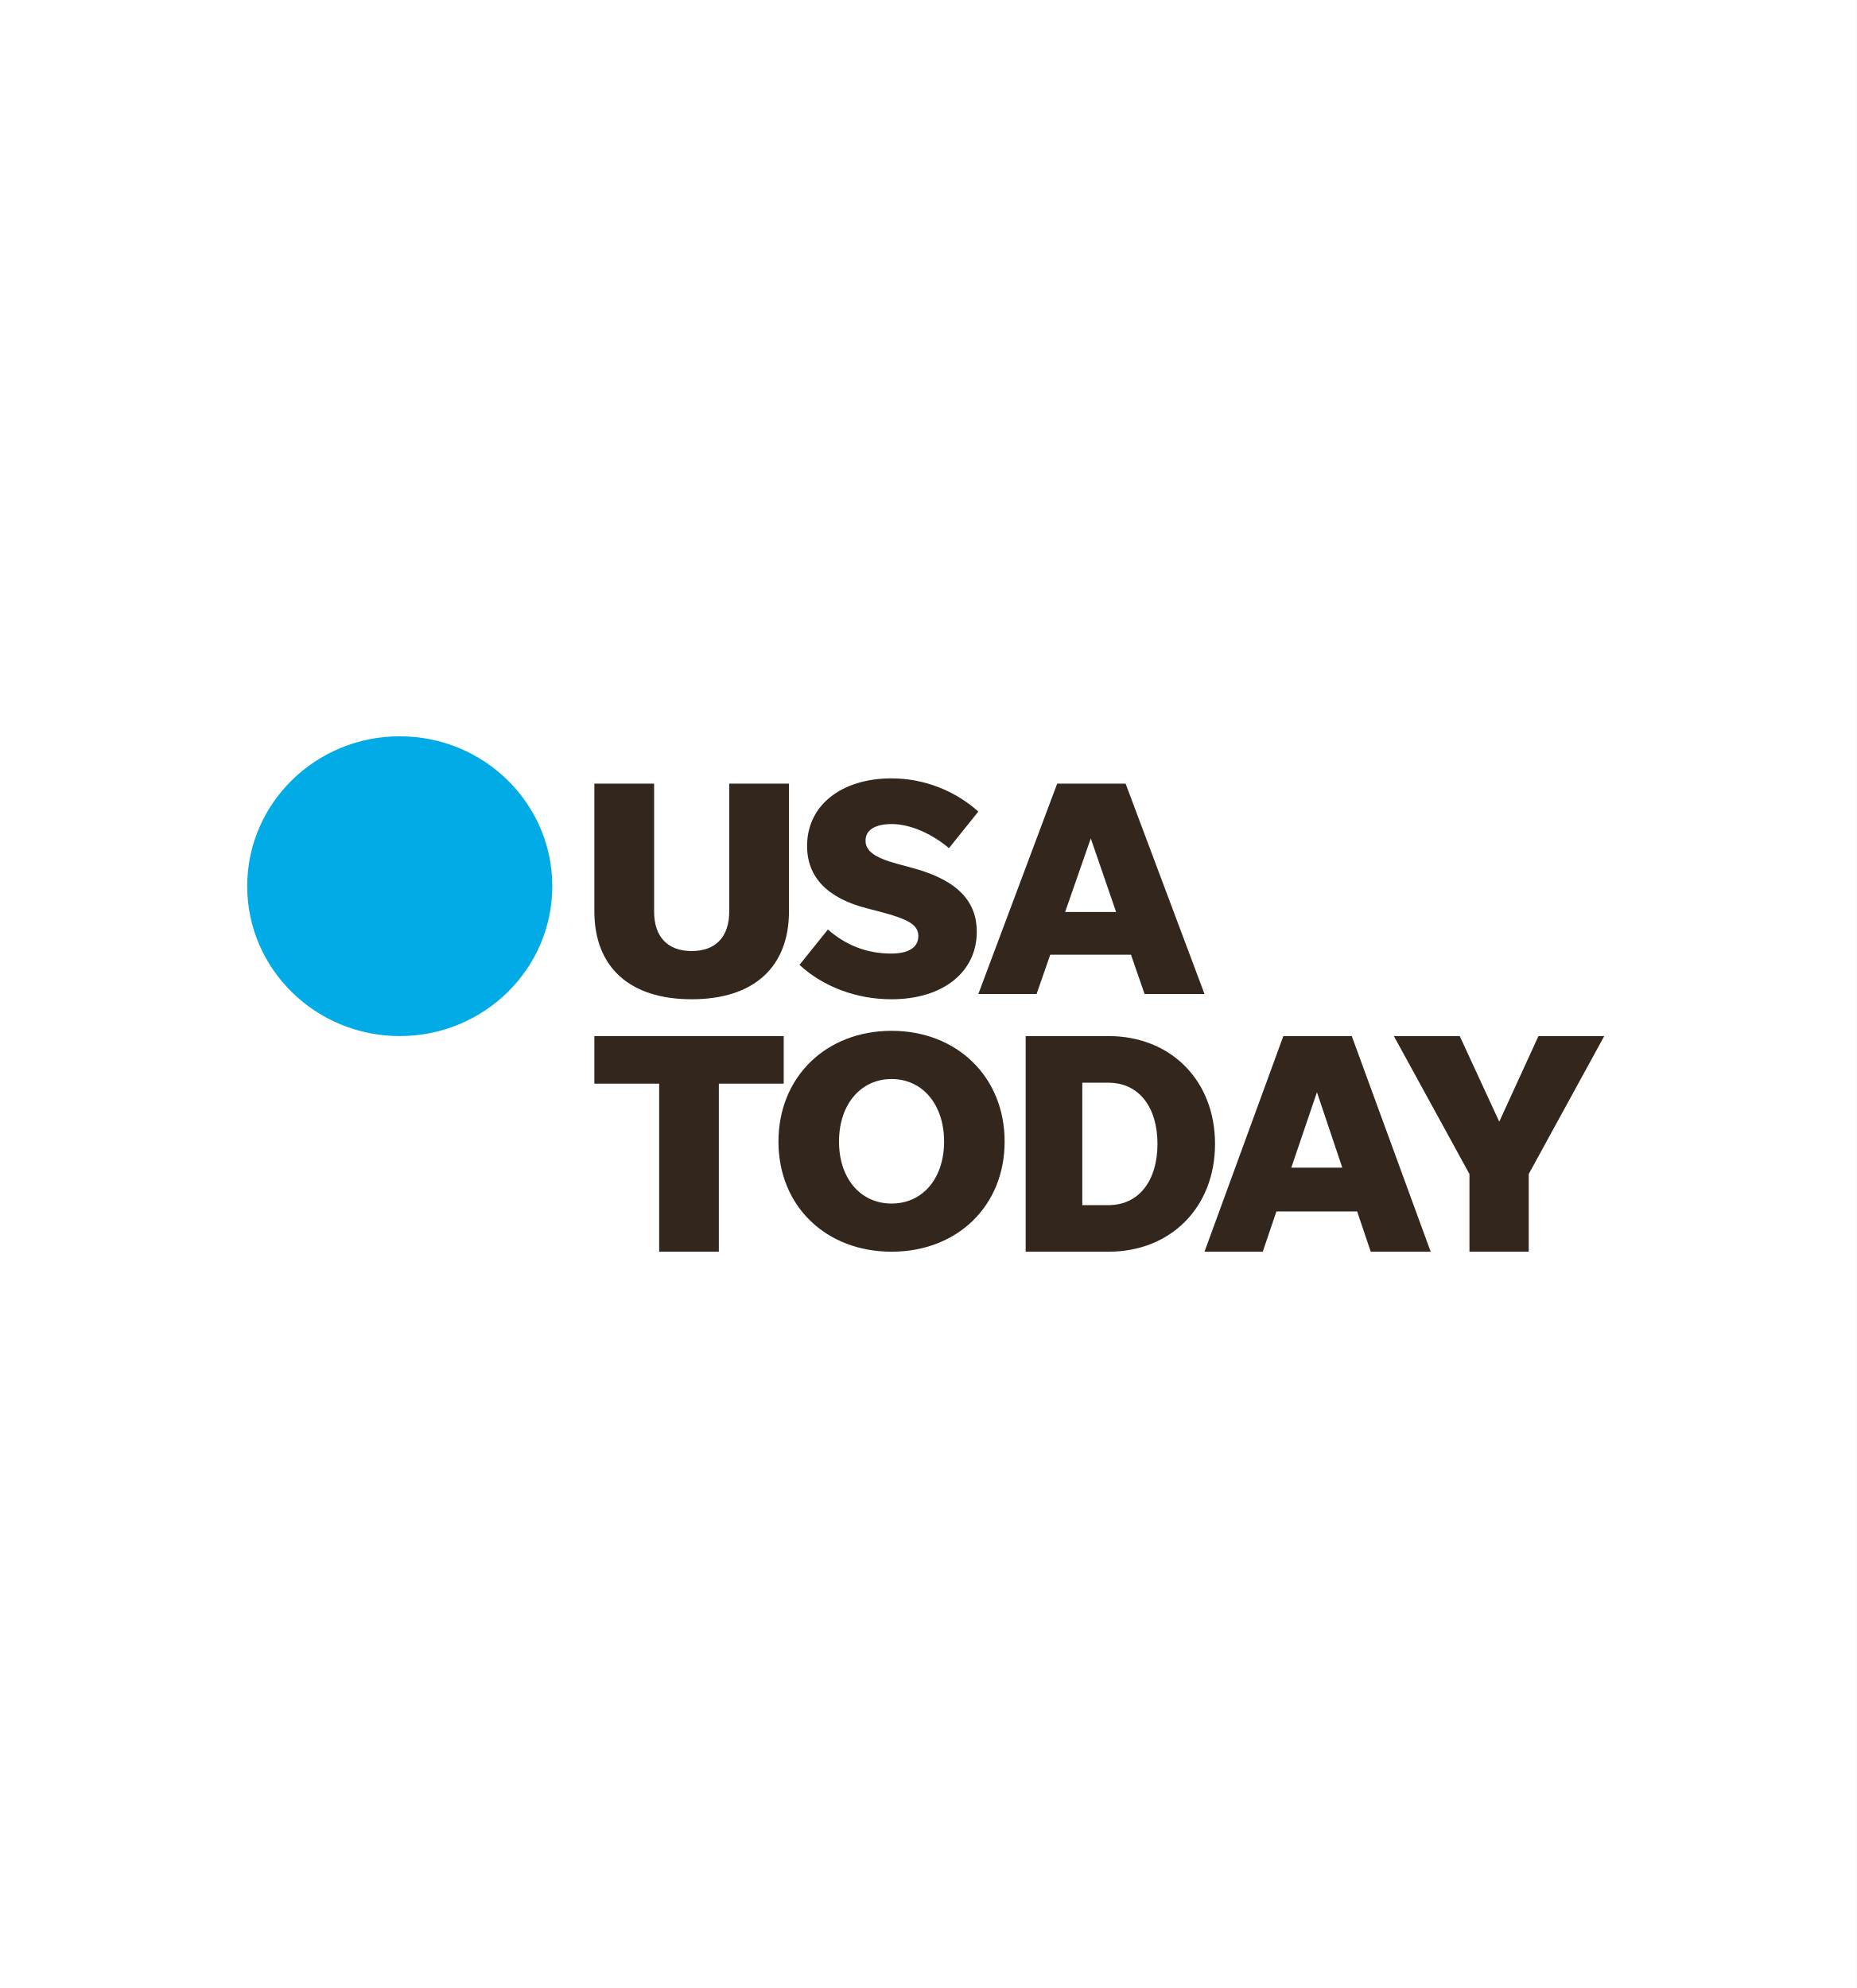
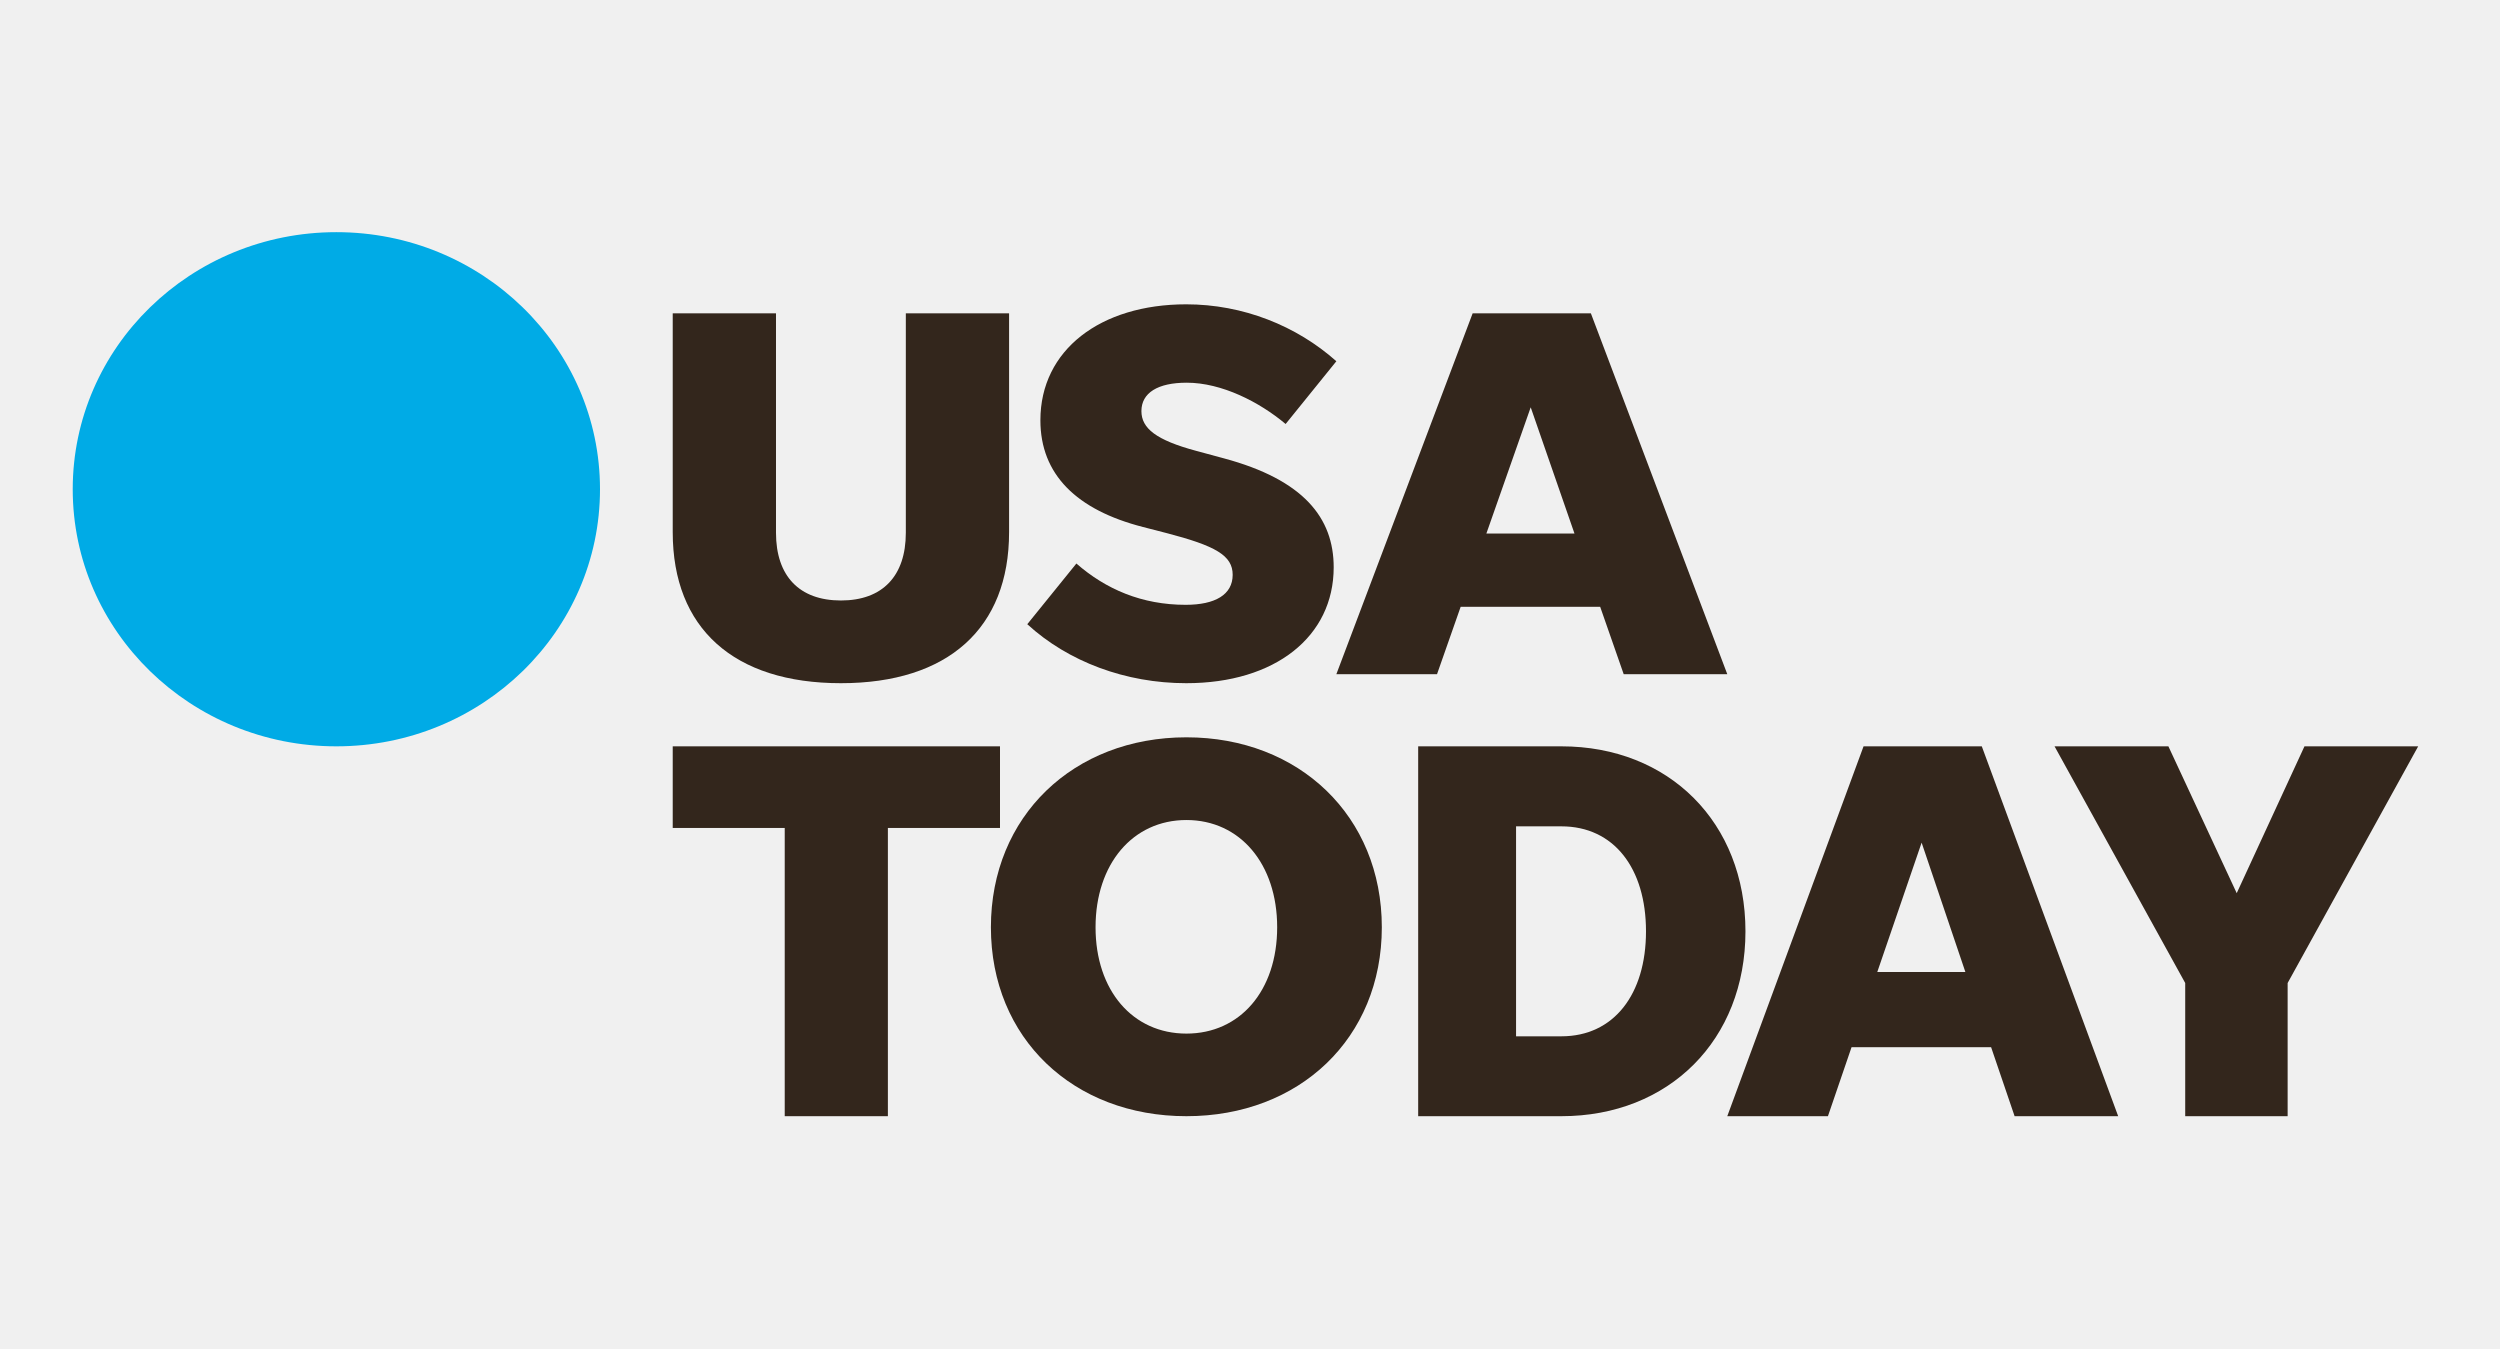
- <svg xmlns="http://www.w3.org/2000/svg" width="353" height="378" viewBox="0 0 353 378" fill="none">
-   <rect width="353" height="378" fill="white" />
-   <path d="M105 168.5C105 184.24 92.017 197 75.998 197C59.983 197 47 184.24 47 168.5C47 152.76 59.983 140 75.998 140C92.017 140 105 152.76 105 168.5Z" fill="#00ABE6" />
-   <path d="M131.5 180.832C126.917 180.832 124.36 178.115 124.36 173.323V149H113V173.26C113 183.913 119.712 190 131.5 190C143.288 190 150 183.913 150 173.26V149H138.64V173.323C138.64 178.115 136.083 180.832 131.5 180.832Z" fill="#33261C" />
-   <path d="M169.485 190C179.282 190 185.706 184.827 185.706 177.151C185.706 171.675 182.398 167.451 173.624 165.073L170.558 164.238C166.177 163.05 164.555 161.747 164.555 159.837C164.555 157.814 166.356 156.688 169.536 156.688C173.394 156.688 177.532 158.826 180.418 161.266L186 154.311C181.619 150.378 175.731 148 169.485 148C160.047 148 153.443 153.059 153.443 160.849C153.443 166.856 157.403 170.79 164.734 172.687L167.263 173.344C172.73 174.773 174.594 175.848 174.594 177.986C174.594 180.186 172.666 181.312 169.422 181.312C164.619 181.312 160.647 179.592 157.403 176.734L152 183.462C156.509 187.622 162.818 190 169.485 190Z" fill="#33261C" />
-   <path d="M217.607 189H229L213.997 149H200.99L186 189H197.073L199.672 181.535H215.021L217.607 189ZM202.501 173.408L207.378 159.416L212.192 173.408H202.501Z" fill="#33261C" />
-   <path d="M125.32 238H136.667V206.048H149V197H113V206.048H125.32V238Z" fill="#33261C" />
-   <path d="M169.506 238C181.924 238 191 229.375 191 217.057C191 204.752 181.924 196 169.506 196C157.076 196 148 204.752 148 217.057C148 229.375 157.076 238 169.506 238ZM169.506 228.844C163.602 228.844 159.511 224.076 159.511 217.057C159.511 210.038 163.602 205.169 169.506 205.169C175.411 205.169 179.489 210.038 179.489 217.057C179.489 224.076 175.411 228.844 169.506 228.844Z" fill="#33261C" />
-   <path d="M195 238H210.755C222.585 238 231 229.554 231 217.506C231 205.446 222.585 197 210.755 197H195V238ZM205.766 229.144V205.869H210.755C216.52 205.869 220.059 210.509 220.059 217.506C220.059 224.491 216.52 229.144 210.755 229.144H205.766Z" fill="#33261C" />
-   <path d="M260.607 238H272L256.997 197H243.99L229 238H240.073L242.672 230.349H258.021L260.607 238ZM245.501 222.018L250.378 207.676L255.192 222.018H245.501Z" fill="#33261C" />
-   <path d="M290.64 223.235L305 197H292.491L285.038 213.277L277.522 197H265L279.373 223.235V238H290.64V223.235Z" fill="#33261C" />
+ <svg xmlns="http://www.w3.org/2000/svg" width="191" height="103" viewBox="0 0 191 103" fill="none">
+   <path d="M45.84 37.379C45.84 48.226 36.823 57.02 25.697 57.02C14.574 57.02 5.556 48.226 5.556 37.379C5.556 26.53 14.574 17.737 25.697 17.737C36.823 17.737 45.84 26.53 45.84 37.379Z" fill="#00ABE6" />
+   <path d="M64.246 45.877C61.062 45.877 59.286 44.005 59.286 40.703V23.939H51.396V40.659C51.396 48.001 56.058 52.196 64.246 52.196C72.433 52.196 77.094 48.001 77.094 40.659V23.939H69.205V40.703C69.205 44.005 67.428 45.877 64.246 45.877Z" fill="#33261C" />
+   <path d="M90.628 52.196C97.432 52.196 101.894 48.631 101.894 43.34C101.894 39.566 99.597 36.655 93.502 35.017L91.373 34.441C88.33 33.622 87.204 32.724 87.204 31.408C87.204 30.014 88.455 29.238 90.663 29.238C93.343 29.238 96.217 30.711 98.222 32.393L102.098 27.599C99.055 24.889 94.966 23.25 90.628 23.25C84.072 23.25 79.486 26.736 79.486 32.106C79.486 36.246 82.236 38.956 87.328 40.264L89.085 40.717C92.881 41.702 94.176 42.443 94.176 43.916C94.176 45.432 92.837 46.208 90.584 46.208C87.248 46.208 84.489 45.023 82.236 43.053L78.484 47.69C81.615 50.557 85.997 52.196 90.628 52.196Z" fill="#33261C" />
+   <path d="M124.05 51.507H131.964L121.543 23.939H112.51L102.098 51.507H109.789L111.594 46.362H122.254L124.05 51.507ZM113.559 40.761L116.946 31.118L120.29 40.761H113.559Z" fill="#33261C" />
+   <path d="M59.953 85.277H67.834V63.256H76.4V57.02H51.396V63.256H59.953V85.277Z" fill="#33261C" />
+   <path d="M90.643 85.277C99.267 85.277 105.571 79.333 105.571 70.843C105.571 62.363 99.267 56.331 90.643 56.331C82.01 56.331 75.705 62.363 75.705 70.843C75.705 79.333 82.01 85.277 90.643 85.277ZM90.643 78.967C86.542 78.967 83.7 75.681 83.7 70.843C83.7 66.006 86.542 62.65 90.643 62.65C94.743 62.65 97.576 66.006 97.576 70.843C97.576 75.681 94.743 78.967 90.643 78.967Z" fill="#33261C" />
+   <path d="M108.349 85.277H119.292C127.508 85.277 133.353 79.456 133.353 71.153C133.353 62.841 127.508 57.02 119.292 57.02H108.349V85.277ZM115.827 79.174V63.133H119.292C123.296 63.133 125.754 66.33 125.754 71.153C125.754 75.967 123.296 79.174 119.292 79.174H115.827Z" fill="#33261C" />
+   <path d="M153.916 85.277H161.829L151.409 57.02H142.375L131.964 85.277H139.654L141.459 80.004H152.12L153.916 85.277ZM143.424 74.262L146.812 64.378L150.155 74.262H143.424Z" fill="#33261C" />
+   <path d="M174.775 75.102L184.749 57.02H176.061L170.885 68.238L165.665 57.02H156.967L166.95 75.102V85.277H174.775V75.102Z" fill="#33261C" />
</svg>
